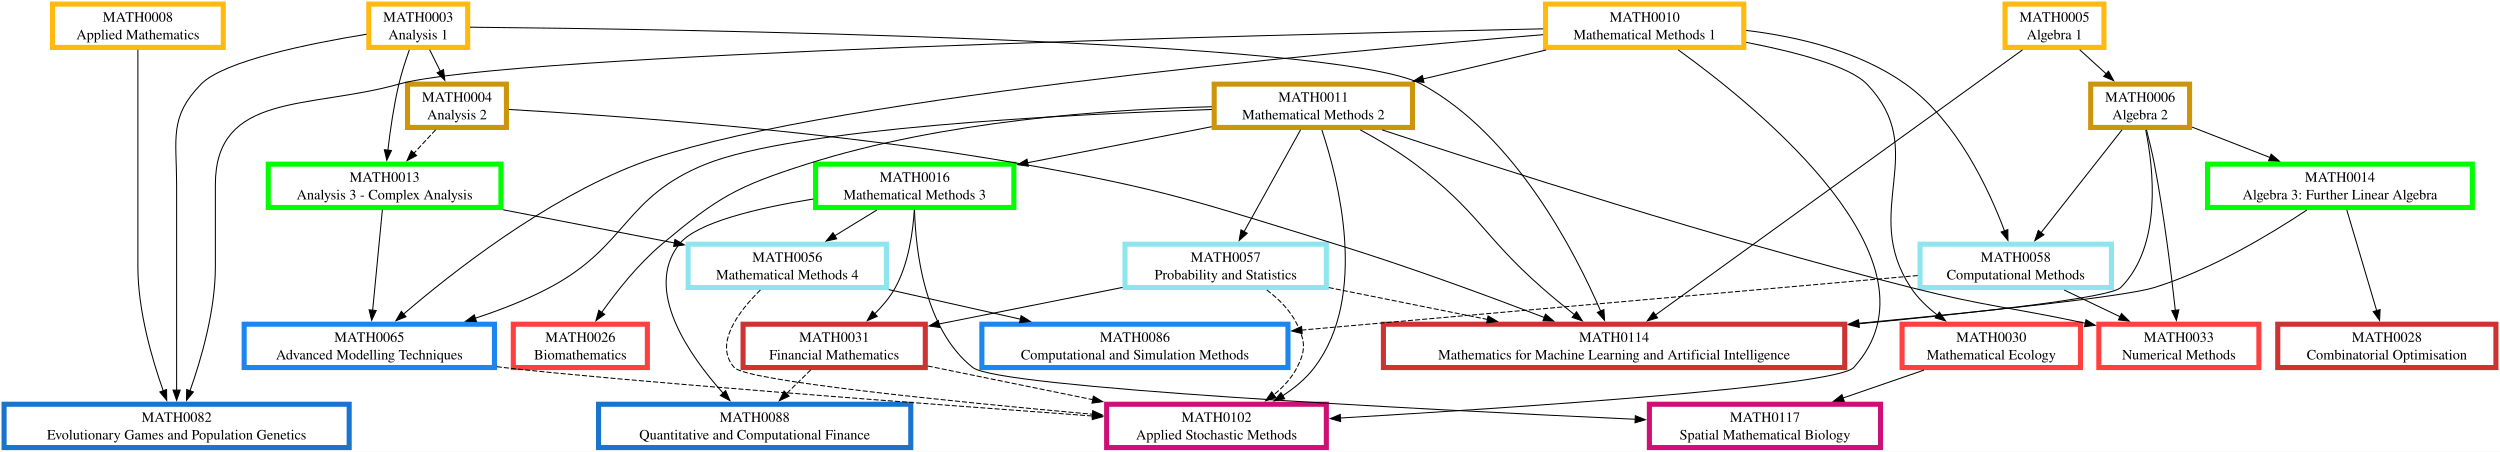
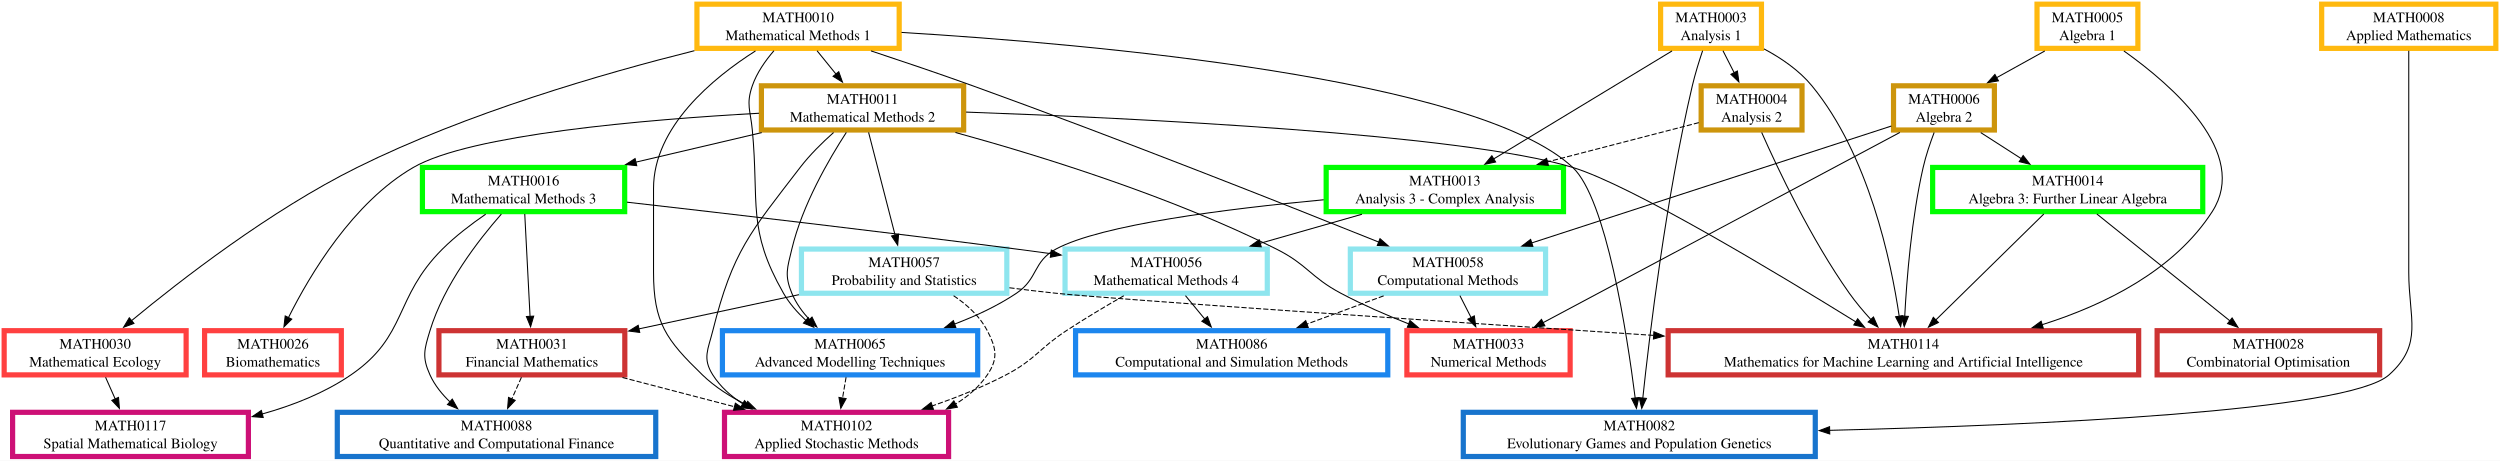
- <svg xmlns="http://www.w3.org/2000/svg" xmlns:xlink="http://www.w3.org/1999/xlink" width="2452pt" height="443pt" viewBox="0.00 0.00 2452.25 443.00">
+ <svg xmlns="http://www.w3.org/2000/svg" xmlns:xlink="http://www.w3.org/1999/xlink" width="2404pt" height="443pt" viewBox="0.00 0.00 2404.25 443.00">
  <g id="graph0" class="graph" transform="scale(1 1) rotate(0) translate(4 439)">
-     <polygon fill="white" stroke="none" points="-4,4 -4,-439 2448.25,-439 2448.25,4 -4,4" />
+     <polygon fill="white" stroke="none" points="-4,4 -4,-439 2400.25,-439 2400.25,4 -4,4" />
    <g id="node1" class="node">
      <g id="a_node1">
-         <a xlink:href="https://www.ucl.ac.uk/maths/sites/maths/files/math0003.pdf" xlink:title="Year 1, term 1">
-           <polygon fill="white" stroke="#ffb90f" stroke-width="5" points="454.75,-435 357.75,-435 357.75,-392.5 454.75,-392.5 454.75,-435" />
-           <text text-anchor="middle" x="406.25" y="-417.7" font-family="Times,serif" font-size="14.00">MATH0003</text>
-           <text text-anchor="middle" x="406.25" y="-400.45" font-family="Times,serif" font-size="14.00">Analysis 1</text>
-         </a>
-       </g>
-     </g>
-     <g id="node6" class="node">
-       <g id="a_node6">
-         <a xlink:href="https://www.ucl.ac.uk/maths/sites/maths/files/math0004.pdf" xlink:title="Year 1, term 2">
-           <polygon fill="white" stroke="#cd950c" stroke-width="5" points="492.75,-356.5 395.75,-356.5 395.75,-314 492.75,-314 492.75,-356.5" />
-           <text text-anchor="middle" x="444.25" y="-339.2" font-family="Times,serif" font-size="14.00">MATH0004</text>
-           <text text-anchor="middle" x="444.25" y="-321.95" font-family="Times,serif" font-size="14.00">Analysis 2</text>
-         </a>
-       </g>
-     </g>
-     <g id="edge2" class="edge">
-       <path fill="none" stroke="black" d="M417.45,-390.21C420.74,-383.58 424.41,-376.18 427.96,-369.04" />
-       <polygon fill="black" stroke="black" points="431.02,-370.76 432.33,-360.25 424.75,-367.65 431.02,-370.76" />
-     </g>
-     <g id="node9" class="node">
-       <g id="a_node9">
-         <a xlink:href="https://www.ucl.ac.uk/maths/sites/maths/files/math0013.pdf" xlink:title="Year 2, term 1">
-           <polygon fill="white" stroke="#00ff00" stroke-width="5" points="487.38,-278 259.12,-278 259.12,-235.5 487.38,-235.5 487.38,-278" />
-           <text text-anchor="middle" x="373.25" y="-260.7" font-family="Times,serif" font-size="14.00">MATH0013</text>
-           <text text-anchor="middle" x="373.25" y="-243.45" font-family="Times,serif" font-size="14.00">Analysis 3 - Complex Analysis</text>
-         </a>
-       </g>
-     </g>
-     <g id="edge5" class="edge">
-       <path fill="none" stroke="black" d="M397.51,-390.04C393.89,-379.9 389.92,-367.73 387.25,-356.5 382.18,-335.15 378.7,-310.75 376.47,-291.54" />
-       <polygon fill="black" stroke="black" points="379.98,-291.39 375.42,-281.83 373.02,-292.15 379.98,-291.39" />
-     </g>
-     <g id="node18" class="node">
-       <g id="a_node18">
-         <a xlink:href="https://www.ucl.ac.uk/maths/sites/maths/files/math0114_0.pdf" xlink:title="Year 3, term 2">
-           <polygon fill="white" stroke="#cd3333" stroke-width="5" points="1805.5,-121 1353,-121 1353,-78.5 1805.5,-78.5 1805.5,-121" />
-           <text text-anchor="middle" x="1579.25" y="-103.7" font-family="Times,serif" font-size="14.00">MATH0114</text>
-           <text text-anchor="middle" x="1579.25" y="-86.45" font-family="Times,serif" font-size="14.00">Mathematics for Machine Learning and Artificial Intelligence</text>
-         </a>
-       </g>
-     </g>
-     <g id="edge20" class="edge">
-       <path fill="none" stroke="black" d="M457.13,-412.35C647.07,-410.54 1307.89,-401.04 1390.25,-356.5 1482.18,-306.79 1541.5,-190.75 1566.17,-133.66" />
-       <polygon fill="black" stroke="black" points="1569.25,-135.36 1569.92,-124.79 1562.8,-132.64 1569.25,-135.36" />
+         <a xlink:href="https://www.ucl.ac.uk/maths/sites/maths/files/math0008.pdf" xlink:title="Year 1, term 1">
+           <polygon fill="white" stroke="#ffb90f" stroke-width="5" points="2396.25,-435 2228.75,-435 2228.75,-392.5 2396.25,-392.5 2396.25,-435" />
+           <text text-anchor="middle" x="2312.5" y="-417.7" font-family="Times,serif" font-size="14.00">MATH0008</text>
+           <text text-anchor="middle" x="2312.5" y="-400.45" font-family="Times,serif" font-size="14.00">Applied Mathematics</text>
+         </a>
+       </g>
    </g>
    <g id="node24" class="node">
      <g id="a_node24">
        <a xlink:href="https://www.ucl.ac.uk/maths/sites/maths/files/math0082.pdf" xlink:title="Year 4, term 2">
-           <polygon fill="white" stroke="#1874cd" stroke-width="5" points="338.5,-42.5 0,-42.5 0,0 338.5,0 338.5,-42.5" />
-           <text text-anchor="middle" x="169.25" y="-25.2" font-family="Times,serif" font-size="14.00">MATH0082</text>
-           <text text-anchor="middle" x="169.25" y="-7.95" font-family="Times,serif" font-size="14.00">Evolutionary Games and Population Genetics</text>
-         </a>
-       </g>
-     </g>
-     <g id="edge43" class="edge">
-       <path fill="none" stroke="black" d="M355.52,-405.43C299.94,-396.4 215.67,-379.37 193.25,-356.5 161.63,-324.25 169.25,-302.92 169.25,-257.75 169.25,-257.75 169.25,-257.75 169.25,-177.25 169.25,-135.49 169.25,-87.41 169.25,-56.01" />
-       <polygon fill="black" stroke="black" points="172.75,-56.35 169.25,-46.35 165.75,-56.35 172.75,-56.35" />
+           <polygon fill="white" stroke="#1874cd" stroke-width="5" points="1741.75,-42.5 1403.25,-42.5 1403.25,0 1741.75,0 1741.75,-42.5" />
+           <text text-anchor="middle" x="1572.5" y="-25.2" font-family="Times,serif" font-size="14.00">MATH0082</text>
+           <text text-anchor="middle" x="1572.5" y="-7.95" font-family="Times,serif" font-size="14.00">Evolutionary Games and Population Genetics</text>
+         </a>
+       </g>
+     </g>
+     <g id="edge41" class="edge">
+       <path fill="none" stroke="black" d="M2312.5,-390.16C2312.5,-359.98 2312.5,-304.84 2312.5,-257.75 2312.5,-257.75 2312.5,-257.75 2312.5,-177.25 2312.5,-132.56 2326.83,-108.28 2293.5,-78.5 2254.16,-43.35 1955.7,-30.11 1755.32,-25.16" />
+       <polygon fill="black" stroke="black" points="1755.66,-21.67 1745.57,-24.92 1755.49,-28.66 1755.66,-21.67" />
    </g>
    <g id="node2" class="node">
      <g id="a_node2">
        <a xlink:href="https://www.ucl.ac.uk/maths/sites/maths/files/math0010.pdf" xlink:title="Year 1, term 1">
-           <polygon fill="white" stroke="#ffb90f" stroke-width="5" points="1706.5,-435 1512,-435 1512,-392.5 1706.5,-392.5 1706.5,-435" />
-           <text text-anchor="middle" x="1609.25" y="-417.7" font-family="Times,serif" font-size="14.00">MATH0010</text>
-           <text text-anchor="middle" x="1609.25" y="-400.45" font-family="Times,serif" font-size="14.00">Mathematical Methods 1</text>
-         </a>
-       </g>
-     </g>
-     <g id="node5" class="node">
-       <g id="a_node5">
+           <polygon fill="white" stroke="#ffb90f" stroke-width="5" points="860.75,-435 666.25,-435 666.25,-392.5 860.75,-392.5 860.75,-435" />
+           <text text-anchor="middle" x="763.5" y="-417.7" font-family="Times,serif" font-size="14.00">MATH0010</text>
+           <text text-anchor="middle" x="763.5" y="-400.45" font-family="Times,serif" font-size="14.00">Mathematical Methods 1</text>
+         </a>
+       </g>
+     </g>
+     <g id="node6" class="node">
+       <g id="a_node6">
        <a xlink:href="https://www.ucl.ac.uk/maths/sites/maths/files/math0011_2.pdf" xlink:title="Year 1, term 2">
-           <polygon fill="white" stroke="#cd950c" stroke-width="5" points="1381.5,-356.5 1187,-356.5 1187,-314 1381.5,-314 1381.5,-356.5" />
-           <text text-anchor="middle" x="1284.25" y="-339.2" font-family="Times,serif" font-size="14.00">MATH0011</text>
-           <text text-anchor="middle" x="1284.25" y="-321.95" font-family="Times,serif" font-size="14.00">Mathematical Methods 2</text>
-         </a>
-       </g>
-     </g>
-     <g id="edge1" class="edge">
-       <path fill="none" stroke="black" d="M1512.62,-390C1474.65,-381.07 1430.9,-370.77 1391.92,-361.59" />
-       <polygon fill="black" stroke="black" points="1392.8,-358.2 1382.26,-359.32 1391.19,-365.02 1392.8,-358.2" />
+           <polygon fill="white" stroke="#cd950c" stroke-width="5" points="922.75,-356.5 728.25,-356.5 728.25,-314 922.75,-314 922.75,-356.5" />
+           <text text-anchor="middle" x="825.5" y="-339.2" font-family="Times,serif" font-size="14.00">MATH0011</text>
+           <text text-anchor="middle" x="825.5" y="-321.95" font-family="Times,serif" font-size="14.00">Mathematical Methods 2</text>
+         </a>
+       </g>
+     </g>
+     <g id="edge2" class="edge">
+       <path fill="none" stroke="black" d="M781.77,-390.21C787.52,-383.12 793.98,-375.15 800.13,-367.56" />
+       <polygon fill="black" stroke="black" points="802.62,-370.04 806.2,-360.07 797.18,-365.63 802.62,-370.04" />
    </g>
    <g id="node13" class="node">
      <g id="a_node13">
        <a xlink:href="https://www.ucl.ac.uk/maths/sites/maths/files/math0058.pdf" xlink:title="Year 2 or 3, term 2">
-           <polygon fill="white" stroke="#8ee5ee" stroke-width="5" points="2067.12,-199.5 1879.38,-199.5 1879.38,-157 2067.12,-157 2067.12,-199.5" />
-           <text text-anchor="middle" x="1973.25" y="-182.2" font-family="Times,serif" font-size="14.00">MATH0058</text>
-           <text text-anchor="middle" x="1973.25" y="-164.95" font-family="Times,serif" font-size="14.00">Computational Methods</text>
+           <polygon fill="white" stroke="#8ee5ee" stroke-width="5" points="1482.38,-199.5 1294.62,-199.5 1294.62,-157 1482.38,-157 1482.38,-199.5" />
+           <text text-anchor="middle" x="1388.5" y="-182.2" font-family="Times,serif" font-size="14.00">MATH0058</text>
+           <text text-anchor="middle" x="1388.5" y="-164.95" font-family="Times,serif" font-size="14.00">Computational Methods</text>
        </a>
      </g>
    </g>
    <g id="edge11" class="edge">
-       <path fill="none" stroke="black" d="M1708.79,-409.2C1759.56,-403.1 1819.97,-388.82 1865.25,-356.5 1915.65,-320.52 1947.05,-252.98 1962.25,-212.46" />
-       <polygon fill="black" stroke="black" points="1965.48,-213.81 1965.59,-203.22 1958.9,-211.43 1965.48,-213.81" />
-     </g>
-     <g id="node16" class="node">
-       <g id="a_node16">
+       <path fill="none" stroke="black" d="M833.64,-390.08C863.86,-380.1 899.53,-368.04 931.5,-356.5 1071.48,-305.95 1233.49,-241.74 1322.1,-206.13" />
+       <polygon fill="black" stroke="black" points="1323.16,-209.48 1331.13,-202.5 1320.55,-202.98 1323.16,-209.48" />
+     </g>
+     <g id="node14" class="node">
+       <g id="a_node14">
        <a xlink:href="https://www.ucl.ac.uk/maths/sites/maths/files/math0030.pdf" xlink:title="Year 3, term 1">
-           <polygon fill="white" stroke="#ff4040" stroke-width="5" points="2036.75,-121 1861.75,-121 1861.75,-78.5 2036.75,-78.5 2036.75,-121" />
-           <text text-anchor="middle" x="1949.25" y="-103.7" font-family="Times,serif" font-size="14.00">MATH0030</text>
-           <text text-anchor="middle" x="1949.25" y="-86.45" font-family="Times,serif" font-size="14.00">Mathematical Ecology</text>
-         </a>
-       </g>
-     </g>
-     <g id="edge17" class="edge">
-       <path fill="none" stroke="black" d="M1708.79,-397.48C1757.95,-387.94 1810.33,-374.12 1827.25,-356.5 1890.08,-291.09 1820.38,-232.76 1870.25,-157 1877.05,-146.66 1886.46,-137.63 1896.42,-129.99" />
-       <polygon fill="black" stroke="black" points="1898.33,-132.93 1904.43,-124.26 1894.26,-127.23 1898.33,-132.93" />
+           <polygon fill="white" stroke="#ff4040" stroke-width="5" points="175,-121 0,-121 0,-78.5 175,-78.5 175,-121" />
+           <text text-anchor="middle" x="87.5" y="-103.7" font-family="Times,serif" font-size="14.00">MATH0030</text>
+           <text text-anchor="middle" x="87.5" y="-86.45" font-family="Times,serif" font-size="14.00">Mathematical Ecology</text>
+         </a>
+       </g>
+     </g>
+     <g id="edge13" class="edge">
+       <path fill="none" stroke="black" d="M663.8,-390.25C575.72,-368.25 445.2,-330.42 339.5,-278 255.94,-236.56 169.29,-169.34 122.54,-130.68" />
+       <polygon fill="black" stroke="black" points="124.82,-128.02 114.89,-124.31 120.34,-133.4 124.82,-128.02" />
    </g>
    <g id="node21" class="node">
      <g id="a_node21">
        <a xlink:href="https://www.ucl.ac.uk/maths/sites/maths/files/math0102.pdf" xlink:title="Year 3 or 4, term 2">
-           <polygon fill="white" stroke="#cd1076" stroke-width="5" points="1297,-42.5 1081.5,-42.5 1081.5,0 1297,0 1297,-42.5" />
-           <text text-anchor="middle" x="1189.25" y="-25.2" font-family="Times,serif" font-size="14.00">MATH0102</text>
-           <text text-anchor="middle" x="1189.25" y="-7.95" font-family="Times,serif" font-size="14.00">Applied Stochastic Methods</text>
+           <polygon fill="white" stroke="#cd1076" stroke-width="5" points="908.25,-42.5 692.75,-42.5 692.75,0 908.25,0 908.25,-42.5" />
+           <text text-anchor="middle" x="800.5" y="-25.2" font-family="Times,serif" font-size="14.00">MATH0102</text>
+           <text text-anchor="middle" x="800.5" y="-7.95" font-family="Times,serif" font-size="14.00">Applied Stochastic Methods</text>
        </a>
      </g>
    </g>
    <g id="edge30" class="edge">
-       <path fill="none" stroke="black" d="M1642.2,-390.09C1721.22,-333.14 1908.17,-181.25 1814.25,-78.5 1797.51,-60.18 1487.84,-39.44 1310.81,-29" />
-       <polygon fill="black" stroke="black" points="1311.05,-25.51 1300.86,-28.42 1310.64,-32.5 1311.05,-25.51" />
+       <path fill="none" stroke="black" d="M722.55,-390.05C681.55,-363.97 624.5,-317.03 624.5,-257.75 624.5,-257.75 624.5,-257.75 624.5,-177.25 624.5,-128.64 636.57,-112.3 671.5,-78.5 683.6,-66.79 698.53,-57.31 713.89,-49.71" />
+       <polygon fill="black" stroke="black" points="715.07,-53.02 722.66,-45.62 712.11,-46.68 715.07,-53.02" />
    </g>
    <g id="node22" class="node">
      <g id="a_node22">
        <a xlink:href="https://www.ucl.ac.uk/maths/sites/maths/files/math0065.pdf" xlink:title="Year 4, term 1">
-           <polygon fill="white" stroke="#1c86ee" stroke-width="5" points="481,-121 235.5,-121 235.5,-78.5 481,-78.5 481,-121" />
-           <text text-anchor="middle" x="358.25" y="-103.7" font-family="Times,serif" font-size="14.00">MATH0065</text>
-           <text text-anchor="middle" x="358.25" y="-86.45" font-family="Times,serif" font-size="14.00">Advanced Modelling Techniques</text>
-         </a>
-       </g>
-     </g>
-     <g id="edge36" class="edge">
-       <path fill="none" stroke="black" d="M1509.67,-405C1292.43,-387.15 782.46,-339.88 621.25,-278 530.22,-243.06 439.28,-171.64 391.87,-130.93" />
-       <polygon fill="black" stroke="black" points="394.24,-128.36 384.4,-124.45 389.66,-133.65 394.24,-128.36" />
+           <polygon fill="white" stroke="#1c86ee" stroke-width="5" points="936.25,-121 690.75,-121 690.75,-78.5 936.25,-78.5 936.25,-121" />
+           <text text-anchor="middle" x="813.5" y="-103.7" font-family="Times,serif" font-size="14.00">MATH0065</text>
+           <text text-anchor="middle" x="813.5" y="-86.45" font-family="Times,serif" font-size="14.00">Advanced Modelling Techniques</text>
+         </a>
+       </g>
+     </g>
+     <g id="edge38" class="edge">
+       <path fill="none" stroke="black" d="M740.29,-390.24C732.06,-380.7 723.78,-368.93 719.5,-356.5 713.35,-338.64 717.72,-332.8 719.5,-314 726.2,-243.28 714.25,-218.68 749.5,-157 755,-147.37 762.77,-138.56 771,-130.91" />
+       <polygon fill="black" stroke="black" points="773.28,-133.57 778.54,-124.37 768.69,-128.28 773.28,-133.57" />
    </g>
    <g id="edge42" class="edge">
-       <path fill="none" stroke="black" d="M1509.66,-410.75C1237.39,-404.92 493.83,-386.44 387.25,-356.5 299.4,-331.82 207.25,-349 207.25,-257.75 207.25,-257.75 207.25,-257.75 207.25,-177.25 207.25,-134.31 193.33,-86.56 182.33,-55.56" />
-       <polygon fill="black" stroke="black" points="185.69,-54.54 178.97,-46.35 179.12,-56.95 185.69,-54.54" />
+       <path fill="none" stroke="black" d="M862.99,-407.84C1043.86,-396.86 1416.43,-364.16 1508.5,-278 1540.68,-247.88 1560.66,-118.34 1568.59,-56.01" />
+       <polygon fill="black" stroke="black" points="1572.03,-56.7 1569.78,-46.34 1565.08,-55.84 1572.03,-56.7" />
    </g>
    <g id="node3" class="node">
      <g id="a_node3">
-         <a xlink:href="https://www.ucl.ac.uk/maths/sites/maths/files/math0008.pdf" xlink:title="Year 1, term 1">
-           <polygon fill="white" stroke="#ffb90f" stroke-width="5" points="215,-435 47.5,-435 47.5,-392.5 215,-392.5 215,-435" />
-           <text text-anchor="middle" x="131.25" y="-417.7" font-family="Times,serif" font-size="14.00">MATH0008</text>
-           <text text-anchor="middle" x="131.25" y="-400.45" font-family="Times,serif" font-size="14.00">Applied Mathematics</text>
-         </a>
-       </g>
-     </g>
-     <g id="edge41" class="edge">
-       <path fill="none" stroke="black" d="M131.25,-390.16C131.25,-359.98 131.25,-304.84 131.25,-257.75 131.25,-257.75 131.25,-257.75 131.25,-177.25 131.25,-134.31 145.17,-86.56 156.17,-55.56" />
-       <polygon fill="black" stroke="black" points="159.38,-56.95 159.53,-46.35 152.81,-54.54 159.38,-56.95" />
+         <a xlink:href="https://www.ucl.ac.uk/maths/sites/maths/files/math0005.pdf" xlink:title="Year 1, term 1">
+           <polygon fill="white" stroke="#ffb90f" stroke-width="5" points="2052,-435 1955,-435 1955,-392.5 2052,-392.5 2052,-435" />
+           <text text-anchor="middle" x="2003.5" y="-417.7" font-family="Times,serif" font-size="14.00">MATH0005</text>
+           <text text-anchor="middle" x="2003.5" y="-400.45" font-family="Times,serif" font-size="14.00">Algebra 1</text>
+         </a>
+       </g>
+     </g>
+     <g id="node5" class="node">
+       <g id="a_node5">
+         <a xlink:href="https://www.ucl.ac.uk/maths/sites/maths/files/math0006.pdf" xlink:title="Year 1, term 2">
+           <polygon fill="white" stroke="#cd950c" stroke-width="5" points="1914,-356.5 1817,-356.5 1817,-314 1914,-314 1914,-356.5" />
+           <text text-anchor="middle" x="1865.5" y="-339.2" font-family="Times,serif" font-size="14.00">MATH0006</text>
+           <text text-anchor="middle" x="1865.5" y="-321.95" font-family="Times,serif" font-size="14.00">Algebra 2</text>
+         </a>
+       </g>
+     </g>
+     <g id="edge1" class="edge">
+       <path fill="none" stroke="black" d="M1962.47,-390C1947.87,-381.91 1931.26,-372.7 1915.96,-364.22" />
+       <polygon fill="black" stroke="black" points="1917.9,-361.3 1907.46,-359.51 1914.51,-367.42 1917.9,-361.3" />
+     </g>
+     <g id="node17" class="node">
+       <g id="a_node17">
+         <a xlink:href="https://www.ucl.ac.uk/maths/sites/maths/files/math0114_0.pdf" xlink:title="Year 3, term 2">
+           <polygon fill="white" stroke="#cd3333" stroke-width="5" points="2052.75,-121 1600.25,-121 1600.25,-78.5 2052.75,-78.5 2052.75,-121" />
+           <text text-anchor="middle" x="1826.5" y="-103.7" font-family="Times,serif" font-size="14.00">MATH0114</text>
+           <text text-anchor="middle" x="1826.5" y="-86.45" font-family="Times,serif" font-size="14.00">Mathematics for Machine Learning and Artificial Intelligence</text>
+         </a>
+       </g>
+     </g>
+     <g id="edge20" class="edge">
+       <path fill="none" stroke="black" d="M2038.53,-390.03C2085.69,-356.51 2159.73,-291.73 2123.5,-235.5 2087.12,-179.04 2020.68,-145.97 1959.85,-126.74" />
+       <polygon fill="black" stroke="black" points="1961,-123.43 1950.41,-123.86 1958.96,-130.12 1961,-123.43" />
    </g>
    <g id="node4" class="node">
      <g id="a_node4">
-         <a xlink:href="https://www.ucl.ac.uk/maths/sites/maths/files/math0005.pdf" xlink:title="Year 1, term 1">
-           <polygon fill="white" stroke="#ffb90f" stroke-width="5" points="2059.75,-435 1962.75,-435 1962.75,-392.5 2059.75,-392.5 2059.75,-435" />
-           <text text-anchor="middle" x="2011.25" y="-417.7" font-family="Times,serif" font-size="14.00">MATH0005</text>
-           <text text-anchor="middle" x="2011.25" y="-400.45" font-family="Times,serif" font-size="14.00">Algebra 1</text>
+         <a xlink:href="https://www.ucl.ac.uk/maths/sites/maths/files/math0003.pdf" xlink:title="Year 1, term 1">
+           <polygon fill="white" stroke="#ffb90f" stroke-width="5" points="1690,-435 1593,-435 1593,-392.5 1690,-392.5 1690,-435" />
+           <text text-anchor="middle" x="1641.5" y="-417.7" font-family="Times,serif" font-size="14.00">MATH0003</text>
+           <text text-anchor="middle" x="1641.5" y="-400.45" font-family="Times,serif" font-size="14.00">Analysis 1</text>
        </a>
      </g>
    </g>
    <g id="node7" class="node">
      <g id="a_node7">
-         <a xlink:href="https://www.ucl.ac.uk/maths/sites/maths/files/math0006.pdf" xlink:title="Year 1, term 2">
-           <polygon fill="white" stroke="#cd950c" stroke-width="5" points="2143.75,-356.5 2046.75,-356.5 2046.75,-314 2143.75,-314 2143.75,-356.5" />
-           <text text-anchor="middle" x="2095.25" y="-339.2" font-family="Times,serif" font-size="14.00">MATH0006</text>
-           <text text-anchor="middle" x="2095.25" y="-321.95" font-family="Times,serif" font-size="14.00">Algebra 2</text>
+         <a xlink:href="https://www.ucl.ac.uk/maths/sites/maths/files/math0004.pdf" xlink:title="Year 1, term 2">
+           <polygon fill="white" stroke="#cd950c" stroke-width="5" points="1729,-356.5 1632,-356.5 1632,-314 1729,-314 1729,-356.5" />
+           <text text-anchor="middle" x="1680.5" y="-339.2" font-family="Times,serif" font-size="14.00">MATH0004</text>
+           <text text-anchor="middle" x="1680.5" y="-321.95" font-family="Times,serif" font-size="14.00">Analysis 2</text>
        </a>
      </g>
    </g>
    <g id="edge3" class="edge">
-       <path fill="none" stroke="black" d="M2036,-390.21C2044.13,-382.81 2053.3,-374.45 2061.96,-366.57" />
-       <polygon fill="black" stroke="black" points="2064.23,-369.23 2069.27,-359.91 2059.52,-364.06 2064.23,-369.23" />
-     </g>
-     <g id="edge22" class="edge">
-       <path fill="none" stroke="black" d="M1979.83,-390.06C1902.92,-334.51 1705.21,-191.72 1619.68,-129.95" />
-       <polygon fill="black" stroke="black" points="1621.93,-127.26 1611.78,-124.24 1617.83,-132.93 1621.93,-127.26" />
+       <path fill="none" stroke="black" d="M1652.99,-390.21C1656.37,-383.58 1660.14,-376.18 1663.78,-369.04" />
+       <polygon fill="black" stroke="black" points="1666.85,-370.74 1668.27,-360.24 1660.61,-367.56 1666.85,-370.74" />
+     </g>
+     <g id="node10" class="node">
+       <g id="a_node10">
+         <a xlink:href="https://www.ucl.ac.uk/maths/sites/maths/files/math0013.pdf" xlink:title="Year 2, term 1">
+           <polygon fill="white" stroke="#00ff00" stroke-width="5" points="1499.62,-278 1271.38,-278 1271.38,-235.5 1499.62,-235.5 1499.62,-278" />
+           <text text-anchor="middle" x="1385.5" y="-260.7" font-family="Times,serif" font-size="14.00">MATH0013</text>
+           <text text-anchor="middle" x="1385.5" y="-243.45" font-family="Times,serif" font-size="14.00">Analysis 3 - Complex Analysis</text>
+         </a>
+       </g>
+     </g>
+     <g id="edge6" class="edge">
+       <path fill="none" stroke="black" d="M1604,-390.05C1558.53,-362.51 1481.85,-316.09 1432.48,-286.19" />
+       <polygon fill="black" stroke="black" points="1434.34,-283.23 1423.98,-281.05 1430.72,-289.22 1434.34,-283.23" />
+     </g>
+     <g id="edge18" class="edge">
+       <path fill="none" stroke="black" d="M1692.39,-392.02C1708.98,-383.17 1726.26,-371.38 1738.5,-356.5 1793.16,-290.05 1814.65,-187.71 1822.46,-134.89" />
+       <polygon fill="black" stroke="black" points="1825.93,-135.38 1823.84,-124.99 1818.99,-134.41 1825.93,-135.38" />
+     </g>
+     <g id="edge43" class="edge">
+       <path fill="none" stroke="black" d="M1633.4,-390.26C1629.97,-380.06 1626.15,-367.78 1623.5,-356.5 1598.03,-248.01 1582.29,-116.61 1575.86,-55.94" />
+       <polygon fill="black" stroke="black" points="1579.37,-55.87 1574.85,-46.29 1572.4,-56.59 1579.37,-55.87" />
    </g>
    <g id="node8" class="node">
      <g id="a_node8">
+         <a xlink:href="https://www.ucl.ac.uk/maths/sites/maths/files/math0014.pdf" xlink:title="Year 2, term 1">
+           <polygon fill="white" stroke="#00ff00" stroke-width="5" points="2114.38,-278 1854.62,-278 1854.62,-235.5 2114.38,-235.5 2114.38,-278" />
+           <text text-anchor="middle" x="1984.5" y="-260.7" font-family="Times,serif" font-size="14.00">MATH0014</text>
+           <text text-anchor="middle" x="1984.5" y="-243.45" font-family="Times,serif" font-size="14.00">Algebra 3: Further Linear Algebra</text>
+         </a>
+       </g>
+     </g>
+     <g id="edge4" class="edge">
+       <path fill="none" stroke="black" d="M1900.88,-311.5C1913.11,-303.64 1926.98,-294.73 1939.85,-286.45" />
+       <polygon fill="black" stroke="black" points="1941.67,-289.45 1948.19,-281.09 1937.88,-283.56 1941.67,-289.45" />
+     </g>
+     <g id="edge12" class="edge">
+       <path fill="none" stroke="black" d="M1814.9,-317.81C1732.28,-290.96 1567.73,-237.49 1468.96,-205.39" />
+       <polygon fill="black" stroke="black" points="1470.17,-202.11 1459.57,-202.35 1468,-208.76 1470.17,-202.11" />
+     </g>
+     <g id="node16" class="node">
+       <g id="a_node16">
+         <a xlink:href="https://www.ucl.ac.uk/maths/sites/maths/files/math0033.pdf" xlink:title="Year 3, term 1">
+           <polygon fill="white" stroke="#ff4040" stroke-width="5" points="1506,-121 1349,-121 1349,-78.5 1506,-78.5 1506,-121" />
+           <text text-anchor="middle" x="1427.5" y="-103.7" font-family="Times,serif" font-size="14.00">MATH0033</text>
+           <text text-anchor="middle" x="1427.5" y="-86.45" font-family="Times,serif" font-size="14.00">Numerical Methods</text>
+         </a>
+       </g>
+     </g>
+     <g id="edge15" class="edge">
+       <path fill="none" stroke="black" d="M1823.1,-311.65C1742.56,-268.71 1567.66,-175.47 1479.92,-128.7" />
+       <polygon fill="black" stroke="black" points="1481.73,-125.69 1471.25,-124.08 1478.43,-131.87 1481.73,-125.69" />
+     </g>
+     <g id="edge21" class="edge">
+       <path fill="none" stroke="black" d="M1856.08,-311.62C1852.23,-301.5 1848.08,-289.32 1845.5,-278 1834.31,-228.93 1829.67,-170.68 1827.77,-134.71" />
+       <polygon fill="black" stroke="black" points="1831.28,-134.75 1827.3,-124.93 1824.29,-135.08 1831.28,-134.75" />
+     </g>
+     <g id="node9" class="node">
+       <g id="a_node9">
        <a xlink:href="https://www.ucl.ac.uk/maths/sites/maths/files/math0016.pdf" xlink:title="Year 2, term 1">
-           <polygon fill="white" stroke="#00ff00" stroke-width="5" points="990.5,-278 796,-278 796,-235.5 990.5,-235.5 990.5,-278" />
-           <text text-anchor="middle" x="893.25" y="-260.7" font-family="Times,serif" font-size="14.00">MATH0016</text>
-           <text text-anchor="middle" x="893.25" y="-243.45" font-family="Times,serif" font-size="14.00">Mathematical Methods 3</text>
-         </a>
-       </g>
-     </g>
-     <g id="edge4" class="edge">
-       <path fill="none" stroke="black" d="M1184.57,-314.75C1129.42,-303.96 1060.76,-290.52 1003.94,-279.41" />
-       <polygon fill="black" stroke="black" points="1004.72,-275.99 994.23,-277.51 1003.37,-282.86 1004.72,-275.99" />
+           <polygon fill="white" stroke="#00ff00" stroke-width="5" points="596.75,-278 402.25,-278 402.25,-235.5 596.75,-235.5 596.75,-278" />
+           <text text-anchor="middle" x="499.5" y="-260.7" font-family="Times,serif" font-size="14.00">MATH0016</text>
+           <text text-anchor="middle" x="499.5" y="-243.45" font-family="Times,serif" font-size="14.00">Mathematical Methods 3</text>
+         </a>
+       </g>
+     </g>
+     <g id="edge5" class="edge">
+       <path fill="none" stroke="black" d="M728.57,-311.5C690.48,-302.57 646.6,-292.27 607.5,-283.09" />
+       <polygon fill="black" stroke="black" points="608.34,-279.7 597.81,-280.82 606.75,-286.51 608.34,-279.7" />
+     </g>
+     <g id="node11" class="node">
+       <g id="a_node11">
+         <a xlink:href="https://www.ucl.ac.uk/maths/sites/maths/files/math0057.pdf" xlink:title="Year 2 or 3, term 2">
+           <polygon fill="white" stroke="#8ee5ee" stroke-width="5" points="964.25,-199.5 766.75,-199.5 766.75,-157 964.25,-157 964.25,-199.5" />
+           <text text-anchor="middle" x="865.5" y="-182.2" font-family="Times,serif" font-size="14.00">MATH0057</text>
+           <text text-anchor="middle" x="865.5" y="-164.95" font-family="Times,serif" font-size="14.00">Probability and Statistics</text>
+         </a>
+       </g>
+     </g>
+     <g id="edge8" class="edge">
+       <path fill="none" stroke="black" d="M831.32,-311.71C838.04,-285.65 849.17,-242.52 856.9,-212.58" />
+       <polygon fill="black" stroke="black" points="860.19,-213.84 859.3,-203.28 853.41,-212.09 860.19,-213.84" />
+     </g>
+     <g id="node15" class="node">
+       <g id="a_node15">
+         <a xlink:href="https://www.ucl.ac.uk/maths/sites/maths/files/math0026.pdf" xlink:title="Year 3, term 1">
+           <polygon fill="white" stroke="#ff4040" stroke-width="5" points="324.25,-121 192.75,-121 192.75,-78.5 324.25,-78.5 324.25,-121" />
+           <text text-anchor="middle" x="258.5" y="-103.7" font-family="Times,serif" font-size="14.00">MATH0026</text>
+           <text text-anchor="middle" x="258.5" y="-86.45" font-family="Times,serif" font-size="14.00">Biomathematics</text>
+         </a>
+       </g>
+     </g>
+     <g id="edge14" class="edge">
+       <path fill="none" stroke="black" d="M725.97,-330.11C616.35,-324.02 448.32,-309.73 393.5,-278 335.42,-244.38 294.06,-174.92 273.43,-133.64" />
+       <polygon fill="black" stroke="black" points="276.58,-132.12 269.06,-124.65 270.29,-135.18 276.58,-132.12" />
+     </g>
+     <g id="edge16" class="edge">
+       <path fill="none" stroke="black" d="M914.84,-311.6C997.39,-288.93 1122.2,-250.15 1223.5,-199.5 1253.38,-184.56 1256.01,-172.69 1285.5,-157 1306.12,-146.03 1329.36,-135.95 1350.98,-127.44" />
+       <polygon fill="black" stroke="black" points="1351.97,-130.81 1360.03,-123.94 1349.44,-124.28 1351.97,-130.81" />
+     </g>
+     <g id="edge22" class="edge">
+       <path fill="none" stroke="black" d="M925.06,-331.23C1087.53,-325.43 1402.21,-310.34 1508.5,-278 1564.78,-260.88 1707.34,-174.94 1780.96,-129.32" />
+       <polygon fill="black" stroke="black" points="1782.51,-132.47 1789.16,-124.22 1778.81,-126.53 1782.51,-132.47" />
+     </g>
+     <g id="edge31" class="edge">
+       <path fill="none" stroke="black" d="M797.64,-311.58C786.81,-301.94 774.8,-290.12 765.5,-278 717.33,-215.21 700.74,-197.76 681.5,-121 676.91,-102.68 671.39,-94.46 681.5,-78.5 688.71,-67.11 698.92,-57.99 710.36,-50.69" />
+       <polygon fill="black" stroke="black" points="712.01,-53.77 718.91,-45.73 708.5,-47.72 712.01,-53.77" />
+     </g>
+     <g id="edge39" class="edge">
+       <path fill="none" stroke="black" d="M809.93,-311.69C793.17,-285.91 767.57,-241.82 757.5,-199.5 753.13,-181.12 750.29,-174.46 757.5,-157 761.4,-147.55 767.74,-138.86 774.78,-131.27" />
+       <polygon fill="black" stroke="black" points="776.91,-134.09 781.54,-124.56 771.98,-129.12 776.91,-134.09" />
+     </g>
+     <g id="edge7" class="edge">
+       <path fill="none" stroke="black" stroke-dasharray="5,2" d="M1629.79,-321.1C1589.81,-310.73 1532.86,-295.96 1484,-283.29" />
+       <polygon fill="black" stroke="black" points="1485.09,-279.96 1474.53,-280.84 1483.33,-286.74 1485.09,-279.96" />
+     </g>
+     <g id="edge19" class="edge">
+       <path fill="none" stroke="black" d="M1690.2,-311.63C1705.61,-276.86 1737.73,-208.85 1774.5,-157 1780.66,-148.32 1788.05,-139.56 1795.3,-131.63" />
+       <polygon fill="black" stroke="black" points="1797.71,-134.18 1802.01,-124.5 1792.61,-129.38 1797.71,-134.18" />
+     </g>
+     <g id="edge23" class="edge">
+       <path fill="none" stroke="black" d="M1961.53,-233.21C1934.14,-206.35 1888.26,-161.34 1857.69,-131.35" />
+       <polygon fill="black" stroke="black" points="1860.17,-128.88 1850.58,-124.38 1855.27,-133.88 1860.17,-128.88" />
+     </g>
+     <g id="node18" class="node">
+       <g id="a_node18">
+         <a xlink:href="https://www.ucl.ac.uk/maths/sites/maths/files/math0028.pdf" xlink:title="Year 3, term 2">
+           <polygon fill="white" stroke="#cd3333" stroke-width="5" points="2284.5,-121 2070.5,-121 2070.5,-78.5 2284.5,-78.5 2284.5,-121" />
+           <text text-anchor="middle" x="2177.5" y="-103.7" font-family="Times,serif" font-size="14.00">MATH0028</text>
+           <text text-anchor="middle" x="2177.5" y="-86.45" font-family="Times,serif" font-size="14.00">Combinatorial Optimisation</text>
+         </a>
+       </g>
+     </g>
+     <g id="edge25" class="edge">
+       <path fill="none" stroke="black" d="M2012.56,-233.21C2046.44,-206.01 2103.5,-160.18 2140.83,-130.2" />
+       <polygon fill="black" stroke="black" points="2142.62,-133.25 2148.22,-124.26 2138.23,-127.8 2142.62,-133.25" />
    </g>
    <g id="node12" class="node">
      <g id="a_node12">
-         <a xlink:href="https://www.ucl.ac.uk/maths/sites/maths/files/math0057.pdf" xlink:title="Year 2 or 3, term 2">
-           <polygon fill="white" stroke="#8ee5ee" stroke-width="5" points="1297,-199.5 1099.5,-199.5 1099.5,-157 1297,-157 1297,-199.5" />
-           <text text-anchor="middle" x="1198.25" y="-182.2" font-family="Times,serif" font-size="14.00">MATH0057</text>
-           <text text-anchor="middle" x="1198.25" y="-164.95" font-family="Times,serif" font-size="14.00">Probability and Statistics</text>
+         <a xlink:href="https://www.ucl.ac.uk/maths/sites/maths/files/math0056.pdf" xlink:title="Year 2 or 3, term 2">
+           <polygon fill="white" stroke="#8ee5ee" stroke-width="5" points="1214.75,-199.5 1020.25,-199.5 1020.25,-157 1214.75,-157 1214.75,-199.5" />
+           <text text-anchor="middle" x="1117.5" y="-182.2" font-family="Times,serif" font-size="14.00">MATH0056</text>
+           <text text-anchor="middle" x="1117.5" y="-164.95" font-family="Times,serif" font-size="14.00">Mathematical Methods 4</text>
        </a>
      </g>
    </g>
    <g id="edge10" class="edge">
-       <path fill="none" stroke="black" d="M1271.74,-311.71C1257.16,-285.42 1232.93,-241.76 1216.31,-211.79" />
-       <polygon fill="black" stroke="black" points="1219.42,-210.19 1211.5,-203.14 1213.3,-213.58 1219.42,-210.19" />
-     </g>
-     <g id="node14" class="node">
-       <g id="a_node14">
-         <a xlink:href="https://www.ucl.ac.uk/maths/sites/maths/files/math0026.pdf" xlink:title="Year 3, term 1">
-           <polygon fill="white" stroke="#ff4040" stroke-width="5" points="631,-121 499.5,-121 499.5,-78.5 631,-78.5 631,-121" />
-           <text text-anchor="middle" x="565.25" y="-103.7" font-family="Times,serif" font-size="14.00">MATH0026</text>
-           <text text-anchor="middle" x="565.25" y="-86.45" font-family="Times,serif" font-size="14.00">Biomathematics</text>
-         </a>
-       </g>
-     </g>
-     <g id="edge13" class="edge">
-       <path fill="none" stroke="black" d="M1184.75,-334.32C1082.68,-331.79 920.44,-320.5 787.25,-278 718.55,-256.08 700.52,-245.82 645.25,-199.5 622.18,-180.17 600.99,-153.41 586.21,-132.62" />
-       <polygon fill="black" stroke="black" points="589.14,-130.7 580.56,-124.48 583.4,-134.69 589.14,-130.7" />
-     </g>
-     <g id="node15" class="node">
-       <g id="a_node15">
-         <a xlink:href="https://www.ucl.ac.uk/maths/sites/maths/files/math0033.pdf" xlink:title="Year 3, term 1">
-           <polygon fill="white" stroke="#ff4040" stroke-width="5" points="2211.75,-121 2054.75,-121 2054.75,-78.5 2211.75,-78.5 2211.75,-121" />
-           <text text-anchor="middle" x="2133.25" y="-103.7" font-family="Times,serif" font-size="14.00">MATH0033</text>
-           <text text-anchor="middle" x="2133.25" y="-86.45" font-family="Times,serif" font-size="14.00">Numerical Methods</text>
-         </a>
-       </g>
-     </g>
-     <g id="edge15" class="edge">
-       <path fill="none" stroke="black" d="M1351.8,-311.6C1460.27,-275.74 1680.39,-205.02 1870.25,-157 1944.18,-138.3 1966.29,-138.04 2041.68,-121.96" />
-       <polygon fill="black" stroke="black" points="2042.17,-125.43 2051.21,-119.9 2040.7,-118.59 2042.17,-125.43" />
-     </g>
-     <g id="edge24" class="edge">
-       <path fill="none" stroke="black" d="M1330.36,-311.58C1347.87,-302.14 1367.59,-290.48 1384.25,-278 1445.89,-231.84 1450.44,-207.87 1508.25,-157 1518.39,-148.08 1529.71,-138.82 1540.28,-130.45" />
-       <polygon fill="black" stroke="black" points="1542.43,-133.21 1548.14,-124.28 1538.11,-127.7 1542.43,-133.21" />
-     </g>
-     <g id="edge31" class="edge">
-       <path fill="none" stroke="black" d="M1292.59,-311.58C1308.79,-263.18 1338.53,-148.43 1285.25,-78.5 1276.89,-67.53 1265.72,-58.3 1253.97,-50.7" />
-       <polygon fill="black" stroke="black" points="1256.12,-47.91 1245.75,-45.73 1252.5,-53.9 1256.12,-47.91" />
-     </g>
-     <g id="edge37" class="edge">
-       <path fill="none" stroke="black" d="M1184.74,-331.67C1039.14,-326.74 775.84,-313.15 688.25,-278 607.79,-245.71 611.81,-197.68 535.25,-157 512.56,-144.94 486.83,-134.94 462.17,-126.88" />
-       <polygon fill="black" stroke="black" points="463.34,-123.58 452.75,-123.89 461.22,-130.25 463.34,-123.58" />
-     </g>
-     <g id="edge6" class="edge">
-       <path fill="none" stroke="black" stroke-dasharray="5,2" d="M423.33,-311.71C416.6,-304.46 409.03,-296.3 401.85,-288.56" />
-       <polygon fill="black" stroke="black" points="404.66,-286.45 395.29,-281.5 399.53,-291.21 404.66,-286.45" />
-     </g>
-     <g id="edge21" class="edge">
-       <path fill="none" stroke="black" d="M495.11,-331.64C593.22,-326.05 815.21,-310.67 999.25,-278 1137.92,-253.39 1171.65,-240.95 1306.25,-199.5 1376.81,-177.77 1456.01,-148.58 1510.85,-127.58" />
-       <polygon fill="black" stroke="black" points="1511.99,-130.89 1520.07,-124.03 1509.48,-124.35 1511.99,-130.89" />
-     </g>
-     <g id="node10" class="node">
-       <g id="a_node10">
-         <a xlink:href="https://www.ucl.ac.uk/maths/sites/maths/files/math0014.pdf" xlink:title="Year 2, term 1">
-           <polygon fill="white" stroke="#00ff00" stroke-width="5" points="2421.12,-278 2161.38,-278 2161.38,-235.5 2421.12,-235.5 2421.12,-278" />
-           <text text-anchor="middle" x="2291.25" y="-260.7" font-family="Times,serif" font-size="14.00">MATH0014</text>
-           <text text-anchor="middle" x="2291.25" y="-243.45" font-family="Times,serif" font-size="14.00">Algebra 3: Further Linear Algebra</text>
-         </a>
-       </g>
-     </g>
-     <g id="edge7" class="edge">
-       <path fill="none" stroke="black" d="M2146.24,-314.35C2169.56,-305.25 2197.54,-294.33 2222.67,-284.52" />
-       <polygon fill="black" stroke="black" points="2223.79,-287.84 2231.84,-280.94 2221.25,-281.32 2223.79,-287.84" />
-     </g>
-     <g id="edge12" class="edge">
-       <path fill="none" stroke="black" d="M2077.51,-311.71C2056.55,-285.08 2021.54,-240.61 1997.94,-210.62" />
-       <polygon fill="black" stroke="black" points="2000.88,-208.7 1991.95,-203 1995.38,-213.03 2000.88,-208.7" />
-     </g>
-     <g id="edge14" class="edge">
-       <path fill="none" stroke="black" d="M2101.47,-311.66C2104.13,-301.44 2107.11,-289.17 2109.25,-278 2118.75,-228.4 2125.87,-170.29 2129.79,-134.5" />
-       <polygon fill="black" stroke="black" points="2133.25,-135.08 2130.84,-124.77 2126.29,-134.34 2133.25,-135.08" />
-     </g>
-     <g id="edge23" class="edge">
-       <path fill="none" stroke="black" d="M2100.75,-311.51C2108.38,-273.7 2117.05,-198.04 2076.25,-157 2066.43,-147.12 1941.49,-133 1819.35,-121.39" />
-       <polygon fill="black" stroke="black" points="1819.72,-117.9 1809.43,-120.45 1819.06,-124.87 1819.72,-117.9" />
-     </g>
-     <g id="node11" class="node">
-       <g id="a_node11">
-         <a xlink:href="https://www.ucl.ac.uk/maths/sites/maths/files/math0056.pdf" xlink:title="Year 2 or 3, term 2">
-           <polygon fill="white" stroke="#8ee5ee" stroke-width="5" points="865.5,-199.5 671,-199.5 671,-157 865.5,-157 865.5,-199.5" />
-           <text text-anchor="middle" x="768.25" y="-182.2" font-family="Times,serif" font-size="14.00">MATH0056</text>
-           <text text-anchor="middle" x="768.25" y="-164.95" font-family="Times,serif" font-size="14.00">Mathematical Methods 4</text>
-         </a>
-       </g>
-     </g>
-     <g id="edge9" class="edge">
-       <path fill="none" stroke="black" d="M856.08,-233C843.11,-225.07 828.39,-216.05 814.75,-207.71" />
-       <polygon fill="black" stroke="black" points="816.7,-204.8 806.35,-202.57 813.05,-210.77 816.7,-204.8" />
-     </g>
-     <g id="node17" class="node">
-       <g id="a_node17">
+       <path fill="none" stroke="black" d="M598.99,-244.58C694.95,-233.65 844.27,-216.25 973.5,-199.5 984.3,-198.1 995.54,-196.6 1006.78,-195.07" />
+       <polygon fill="black" stroke="black" points="1007.07,-198.56 1016.5,-193.73 1006.11,-191.62 1007.07,-198.56" />
+     </g>
+     <g id="node19" class="node">
+       <g id="a_node19">
        <a xlink:href="https://www.ucl.ac.uk/maths/sites/maths/files/math0031.pdf" xlink:title="Year 3, term 2">
-           <polygon fill="white" stroke="#cd3333" stroke-width="5" points="903.62,-121 724.88,-121 724.88,-78.5 903.62,-78.5 903.62,-121" />
-           <text text-anchor="middle" x="814.25" y="-103.7" font-family="Times,serif" font-size="14.00">MATH0031</text>
-           <text text-anchor="middle" x="814.25" y="-86.45" font-family="Times,serif" font-size="14.00">Financial Mathematics</text>
-         </a>
-       </g>
-     </g>
-     <g id="edge18" class="edge">
-       <path fill="none" stroke="black" d="M892.84,-233.24C891.58,-212.3 887.4,-180.85 874.25,-157 868.98,-147.43 861.5,-138.56 853.6,-130.82" />
-       <polygon fill="black" stroke="black" points="856.47,-128.71 846.74,-124.51 851.73,-133.86 856.47,-128.71" />
+           <polygon fill="white" stroke="#cd3333" stroke-width="5" points="596.88,-121 418.12,-121 418.12,-78.5 596.88,-78.5 596.88,-121" />
+           <text text-anchor="middle" x="507.5" y="-103.7" font-family="Times,serif" font-size="14.00">MATH0031</text>
+           <text text-anchor="middle" x="507.5" y="-86.45" font-family="Times,serif" font-size="14.00">Financial Mathematics</text>
+         </a>
+       </g>
+     </g>
+     <g id="edge26" class="edge">
+       <path fill="none" stroke="black" d="M500.66,-233.21C502,-207.27 504.22,-164.4 505.76,-134.48" />
+       <polygon fill="black" stroke="black" points="509.24,-134.99 506.26,-124.83 502.25,-134.63 509.24,-134.99" />
    </g>
    <g id="node20" class="node">
      <g id="a_node20">
        <a xlink:href="https://www.ucl.ac.uk/maths/sites/maths/files/math0117.pdf" xlink:title="Year 3 or 4, term 2">
-           <polygon fill="white" stroke="#cd1076" stroke-width="5" points="1840.62,-42.5 1613.88,-42.5 1613.88,0 1840.62,0 1840.62,-42.5" />
-           <text text-anchor="middle" x="1727.25" y="-25.2" font-family="Times,serif" font-size="14.00">MATH0117</text>
-           <text text-anchor="middle" x="1727.25" y="-7.95" font-family="Times,serif" font-size="14.00">Spatial Mathematical Biology</text>
+           <polygon fill="white" stroke="#cd1076" stroke-width="5" points="234.88,-42.5 8.12,-42.5 8.12,0 234.88,0 234.88,-42.5" />
+           <text text-anchor="middle" x="121.5" y="-25.2" font-family="Times,serif" font-size="14.00">MATH0117</text>
+           <text text-anchor="middle" x="121.5" y="-7.95" font-family="Times,serif" font-size="14.00">Spatial Mathematical Biology</text>
        </a>
      </g>
    </g>
    <g id="edge29" class="edge">
-       <path fill="none" stroke="black" d="M893.06,-233.13C894.08,-194.45 902.34,-116.14 950.25,-78.5 975.36,-58.77 1386.35,-37.54 1600.17,-27.76" />
-       <polygon fill="black" stroke="black" points="1600.11,-31.26 1609.94,-27.31 1599.79,-24.27 1600.11,-31.26" />
+       <path fill="none" stroke="black" d="M463.07,-233.04C449.27,-223.56 433.92,-211.87 421.5,-199.5 374.39,-152.57 388.36,-116.08 333.5,-78.5 308.18,-61.15 277.79,-49.15 248.03,-40.85" />
+       <polygon fill="black" stroke="black" points="249.13,-37.52 238.57,-38.35 247.34,-44.29 249.13,-37.52" />
    </g>
    <g id="node25" class="node">
      <g id="a_node25">
        <a xlink:href="https://www.ucl.ac.uk/maths/sites/maths/files/math0088.pdf" xlink:title="Year 4, term 2">
-           <polygon fill="white" stroke="#1874cd" stroke-width="5" points="889.38,-42.5 583.12,-42.5 583.12,0 889.38,0 889.38,-42.5" />
-           <text text-anchor="middle" x="736.25" y="-25.2" font-family="Times,serif" font-size="14.00">MATH0088</text>
-           <text text-anchor="middle" x="736.25" y="-7.95" font-family="Times,serif" font-size="14.00">Quantitative and Computational Finance</text>
+           <polygon fill="white" stroke="#1874cd" stroke-width="5" points="626.62,-42.5 320.38,-42.5 320.38,0 626.62,0 626.62,-42.5" />
+           <text text-anchor="middle" x="473.5" y="-25.2" font-family="Times,serif" font-size="14.00">MATH0088</text>
+           <text text-anchor="middle" x="473.5" y="-7.95" font-family="Times,serif" font-size="14.00">Quantitative and Computational Finance</text>
        </a>
      </g>
    </g>
    <g id="edge44" class="edge">
-       <path fill="none" stroke="black" d="M793.76,-243.82C739.05,-234.99 678.95,-220.76 662.25,-199.5 627.01,-154.65 671.91,-90.59 705.58,-53.03" />
-       <polygon fill="black" stroke="black" points="707.76,-55.82 711.96,-46.09 702.61,-51.08 707.76,-55.82" />
-     </g>
-     <g id="edge8" class="edge">
-       <path fill="none" stroke="black" d="M489.63,-233.21C542.74,-222.92 605.33,-210.8 657.72,-200.66" />
-       <polygon fill="black" stroke="black" points="658.1,-204.15 667.25,-198.81 656.77,-197.28 658.1,-204.15" />
-     </g>
-     <g id="edge38" class="edge">
-       <path fill="none" stroke="black" d="M371.07,-233.21C368.56,-207.27 364.41,-164.4 361.51,-134.48" />
-       <polygon fill="black" stroke="black" points="365.03,-134.44 360.58,-124.82 358.06,-135.11 365.03,-134.44" />
-     </g>
-     <g id="edge25" class="edge">
-       <path fill="none" stroke="black" d="M2258.8,-233.01C2223.69,-209.67 2165.2,-174.4 2109.25,-157 2080.68,-148.12 1945.68,-133.85 1819.09,-121.91" />
-       <polygon fill="black" stroke="black" points="1819.44,-118.43 1809.16,-120.98 1818.79,-125.4 1819.44,-118.43" />
-     </g>
-     <g id="node19" class="node">
-       <g id="a_node19">
-         <a xlink:href="https://www.ucl.ac.uk/maths/sites/maths/files/math0028.pdf" xlink:title="Year 3, term 2">
-           <polygon fill="white" stroke="#cd3333" stroke-width="5" points="2444.25,-121 2230.25,-121 2230.25,-78.5 2444.25,-78.5 2444.25,-121" />
-           <text text-anchor="middle" x="2337.25" y="-103.7" font-family="Times,serif" font-size="14.00">MATH0028</text>
-           <text text-anchor="middle" x="2337.25" y="-86.45" font-family="Times,serif" font-size="14.00">Combinatorial Optimisation</text>
-         </a>
-       </g>
+       <path fill="none" stroke="black" d="M478.17,-233.16C456.06,-208.04 422.89,-165.15 409.5,-121 404.02,-102.92 401.71,-95.71 409.5,-78.5 413.98,-68.59 421.17,-59.74 429.13,-52.15" />
+       <polygon fill="black" stroke="black" points="430.94,-55.22 436.15,-45.99 426.32,-49.96 430.94,-55.22" />
+     </g>
+     <g id="edge9" class="edge">
+       <path fill="none" stroke="black" d="M1305.82,-233C1275.04,-224.22 1239.66,-214.12 1207.93,-205.06" />
+       <polygon fill="black" stroke="black" points="1208.91,-201.7 1198.33,-202.32 1206.99,-208.43 1208.91,-201.7" />
+     </g>
+     <g id="edge40" class="edge">
+       <path fill="none" stroke="black" d="M1268.99,-246.89C1176.19,-238.24 1054.9,-222.94 1011.5,-199.5 989.21,-187.46 994.56,-171.09 973.5,-157 955.47,-144.94 934.57,-135.16 913.95,-127.35" />
+       <polygon fill="black" stroke="black" points="915.22,-124.09 904.63,-123.96 912.83,-130.67 915.22,-124.09" />
+     </g>
+     <g id="edge24" class="edge">
+       <path fill="none" stroke="black" stroke-dasharray="5,2" d="M966.71,-162.29C981.71,-160.34 996.99,-158.51 1011.5,-157 1067.42,-151.2 1366.71,-131.01 1586.45,-116.47" />
+       <polygon fill="black" stroke="black" points="1586.58,-119.97 1596.33,-115.82 1586.12,-112.99 1586.58,-119.97" />
    </g>
    <g id="edge27" class="edge">
-       <path fill="none" stroke="black" d="M2297.94,-233.21C2305.67,-207.15 2318.47,-164.02 2327.36,-134.08" />
-       <polygon fill="black" stroke="black" points="2330.63,-135.35 2330.12,-124.77 2323.92,-133.36 2330.63,-135.35" />
+       <path fill="none" stroke="black" d="M764.35,-155.63C716.2,-145.35 658.72,-133.06 610.35,-122.73" />
+       <polygon fill="black" stroke="black" points="611.22,-119.33 600.71,-120.67 609.75,-126.18 611.22,-119.33" />
+     </g>
+     <g id="edge35" class="edge">
+       <path fill="none" stroke="black" stroke-dasharray="5,2" d="M913.07,-154.64C925.94,-146.03 938.3,-134.86 945.5,-121 954.21,-104.24 956.17,-94.09 945.5,-78.5 937.56,-66.9 926.84,-57.69 914.82,-50.38" />
+       <polygon fill="black" stroke="black" points="916.69,-47.41 906.24,-45.64 913.31,-53.54 916.69,-47.41" />
    </g>
    <g id="edge32" class="edge">
-       <path fill="none" stroke="black" stroke-dasharray="5,2" d="M741.87,-154.57C720.18,-133.23 696.05,-101.24 716.25,-78.5 727.88,-65.4 931.44,-44.99 1067.69,-32.69" />
-       <polygon fill="black" stroke="black" points="1067.86,-36.19 1077.5,-31.81 1067.23,-29.22 1067.86,-36.19" />
+       <path fill="none" stroke="black" stroke-dasharray="5,2" d="M1076.77,-154.61C1059.48,-144.69 1039.26,-132.67 1021.5,-121 994.79,-103.45 991.81,-93.32 963.5,-78.5 941.31,-66.88 916.2,-56.85 892.47,-48.6" />
+       <polygon fill="black" stroke="black" points="893.7,-45.33 883.11,-45.43 891.45,-51.95 893.7,-45.33" />
    </g>
    <g id="node23" class="node">
      <g id="a_node23">
        <a xlink:href="https://www.ucl.ac.uk/maths/sites/maths/files/math0086.pdf" xlink:title="Year 4, term 1">
-           <polygon fill="white" stroke="#1c86ee" stroke-width="5" points="1259.38,-121 959.12,-121 959.12,-78.5 1259.38,-78.5 1259.38,-121" />
-           <text text-anchor="middle" x="1109.25" y="-103.7" font-family="Times,serif" font-size="14.00">MATH0086</text>
-           <text text-anchor="middle" x="1109.25" y="-86.45" font-family="Times,serif" font-size="14.00">Computational and Simulation Methods</text>
-         </a>
-       </g>
-     </g>
-     <g id="edge39" class="edge">
-       <path fill="none" stroke="black" d="M867.8,-154.92C908.31,-145.83 955.33,-135.28 997.05,-125.92" />
-       <polygon fill="black" stroke="black" points="997.63,-129.38 1006.62,-123.77 996.1,-122.55 997.63,-129.38" />
-     </g>
-     <g id="edge19" class="edge">
-       <path fill="none" stroke="black" d="M1097.11,-157.1C1041.49,-146.02 972.64,-132.3 916.8,-121.18" />
-       <polygon fill="black" stroke="black" points="917.79,-117.81 907.3,-119.29 916.42,-124.67 917.79,-117.81" />
-     </g>
-     <g id="edge26" class="edge">
-       <path fill="none" stroke="black" stroke-dasharray="5,2" d="M1299.35,-156.95C1347.21,-147.34 1404.79,-135.78 1455.26,-125.65" />
-       <polygon fill="black" stroke="black" points="1455.65,-129.14 1464.76,-123.74 1454.27,-122.27 1455.65,-129.14" />
-     </g>
-     <g id="edge35" class="edge">
-       <path fill="none" stroke="black" stroke-dasharray="5,2" d="M1238.52,-154.61C1250.32,-145.78 1261.78,-134.5 1268.25,-121 1276.41,-103.97 1276.91,-95.29 1268.25,-78.5 1262.87,-68.07 1254.56,-59.14 1245.32,-51.68" />
-       <polygon fill="black" stroke="black" points="1247.58,-49 1237.45,-45.88 1243.42,-54.63 1247.58,-49" />
-     </g>
-     <g id="edge16" class="edge">
-       <path fill="none" stroke="black" d="M2020.82,-154.5C2037.99,-146.29 2057.57,-136.94 2075.51,-128.36" />
-       <polygon fill="black" stroke="black" points="2076.98,-131.53 2084.5,-124.06 2073.96,-125.22 2076.98,-131.53" />
-     </g>
-     <g id="edge40" class="edge">
-       <path fill="none" stroke="black" stroke-dasharray="5,2" d="M1877.07,-168.73C1730.98,-155.8 1451.33,-131.04 1272.87,-115.24" />
-       <polygon fill="black" stroke="black" points="1273.31,-111.76 1263.04,-114.37 1272.69,-118.74 1273.31,-111.76" />
+           <polygon fill="white" stroke="#1c86ee" stroke-width="5" points="1330.62,-121 1030.38,-121 1030.38,-78.5 1330.62,-78.5 1330.62,-121" />
+           <text text-anchor="middle" x="1180.5" y="-103.7" font-family="Times,serif" font-size="14.00">MATH0086</text>
+           <text text-anchor="middle" x="1180.5" y="-86.45" font-family="Times,serif" font-size="14.00">Computational and Simulation Methods</text>
+         </a>
+       </g>
+     </g>
+     <g id="edge36" class="edge">
+       <path fill="none" stroke="black" d="M1136.06,-154.71C1141.9,-147.62 1148.47,-139.65 1154.72,-132.06" />
+       <polygon fill="black" stroke="black" points="1157.24,-134.5 1160.89,-124.56 1151.83,-130.05 1157.24,-134.5" />
+     </g>
+     <g id="edge17" class="edge">
+       <path fill="none" stroke="black" d="M1399.99,-154.71C1403.37,-148.08 1407.14,-140.68 1410.78,-133.54" />
+       <polygon fill="black" stroke="black" points="1413.85,-135.24 1415.27,-124.74 1407.61,-132.06 1413.85,-135.24" />
+     </g>
+     <g id="edge37" class="edge">
+       <path fill="none" stroke="black" stroke-dasharray="5,2" d="M1326.66,-154.5C1303.39,-145.95 1276.74,-136.15 1252.63,-127.28" />
+       <polygon fill="black" stroke="black" points="1254.12,-124.1 1243.53,-123.93 1251.7,-130.67 1254.12,-124.1" />
    </g>
    <g id="edge28" class="edge">
-       <path fill="none" stroke="black" d="M1883.24,-76C1858.3,-67.41 1829.72,-57.56 1803.89,-48.66" />
-       <polygon fill="black" stroke="black" points="1805.03,-45.35 1794.43,-45.4 1802.75,-51.97 1805.03,-45.35" />
+       <path fill="none" stroke="black" d="M97.52,-76.21C100.47,-69.58 103.75,-62.18 106.92,-55.04" />
+       <polygon fill="black" stroke="black" points="109.96,-56.83 110.82,-46.28 103.56,-53.99 109.96,-56.83" />
    </g>
    <g id="edge33" class="edge">
-       <path fill="none" stroke="black" stroke-dasharray="5,2" d="M905.99,-80.04C954.77,-70.08 1015.38,-57.72 1068,-46.98" />
-       <polygon fill="black" stroke="black" points="1068.52,-50.45 1077.62,-45.02 1067.12,-43.59 1068.52,-50.45" />
+       <path fill="none" stroke="black" stroke-dasharray="5,2" d="M594.62,-76C628.63,-67.12 667.79,-56.9 702.76,-47.77" />
+       <polygon fill="black" stroke="black" points="703.21,-51.27 712,-45.36 701.44,-44.5 703.21,-51.27" />
    </g>
    <g id="edge45" class="edge">
-       <path fill="none" stroke="black" stroke-dasharray="5,2" d="M791.27,-76.21C783.8,-68.88 775.38,-60.63 767.41,-52.81" />
-       <polygon fill="black" stroke="black" points="770.01,-50.46 760.42,-45.95 765.11,-55.45 770.01,-50.46" />
+       <path fill="none" stroke="black" stroke-dasharray="5,2" d="M497.48,-76.21C494.53,-69.58 491.25,-62.18 488.08,-55.04" />
+       <polygon fill="black" stroke="black" points="491.44,-53.99 484.18,-46.28 485.04,-56.83 491.44,-53.99" />
    </g>
    <g id="edge34" class="edge">
-       <path fill="none" stroke="black" stroke-dasharray="5,2" d="M483.28,-79.34C485.62,-79.05 487.95,-78.77 490.25,-78.5 598.69,-65.84 898.26,-43.31 1067.93,-30.95" />
-       <polygon fill="black" stroke="black" points="1067.94,-34.46 1077.66,-30.25 1067.43,-27.48 1067.94,-34.46" />
+       <path fill="none" stroke="black" stroke-dasharray="5,2" d="M809.67,-76.21C808.6,-69.89 807.4,-62.87 806.24,-56.04" />
+       <polygon fill="black" stroke="black" points="809.73,-55.66 804.6,-46.38 802.83,-56.83 809.73,-55.66" />
    </g>
  </g>
</svg>
